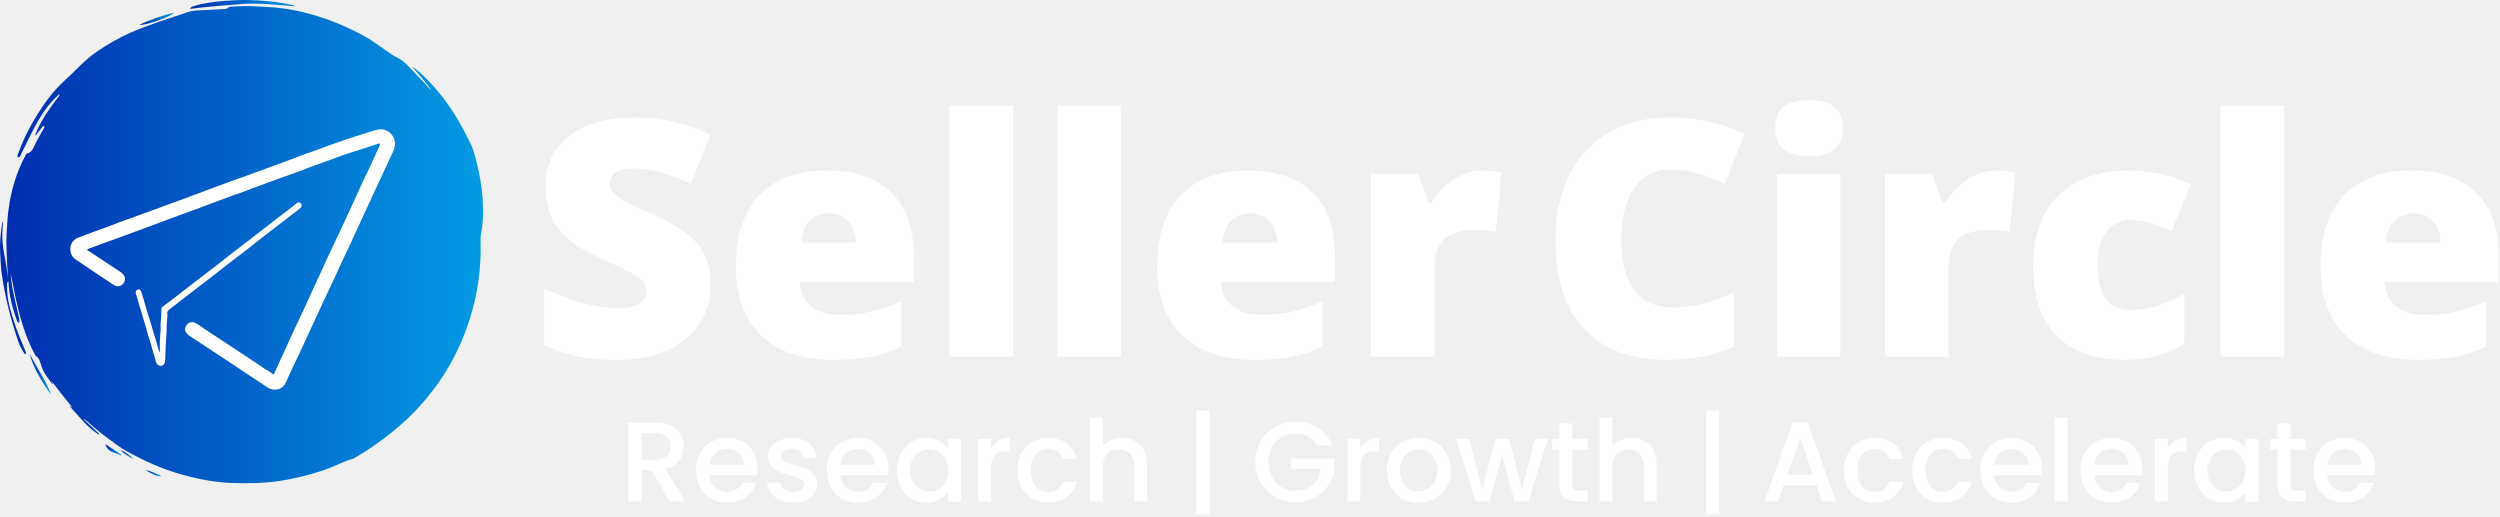
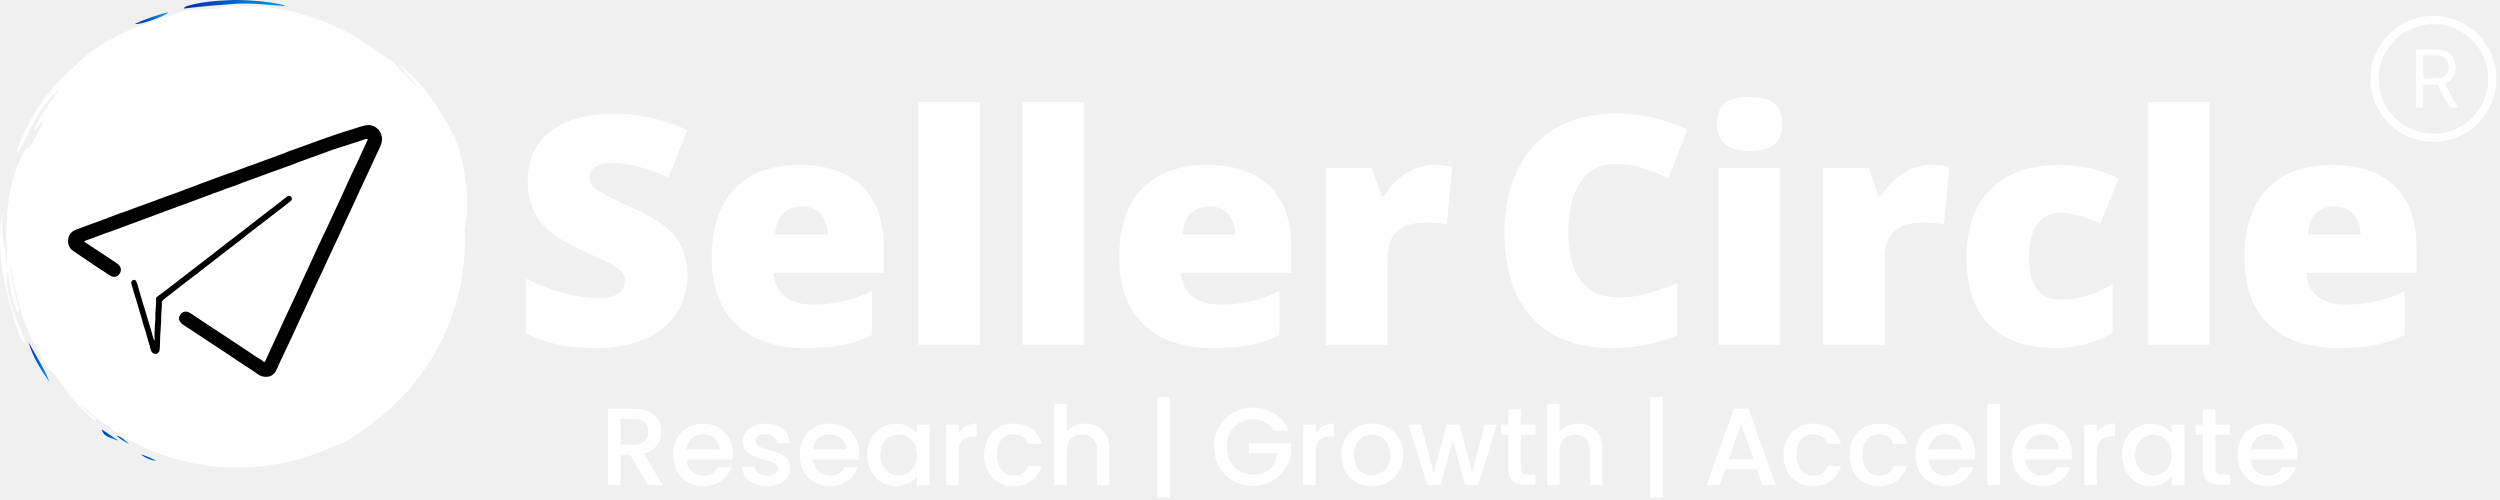
- <svg xmlns="http://www.w3.org/2000/svg" width="295" height="61" viewBox="0 0 295 61" fill="none">
-   <path d="M83.857 33.632C83.857 35.362 83.413 36.892 82.526 38.223C81.638 39.554 80.374 40.597 78.71 41.351C77.047 42.083 75.095 42.46 72.855 42.46C70.991 42.46 69.416 42.327 68.152 42.061C66.888 41.795 65.557 41.351 64.204 40.708V34.009C65.645 34.741 67.154 35.318 68.707 35.739C70.259 36.16 71.701 36.36 73.01 36.36C74.141 36.36 74.962 36.16 75.494 35.783C76.026 35.406 76.27 34.896 76.27 34.297C76.27 33.92 76.16 33.587 75.96 33.299C75.738 33.011 75.405 32.722 74.94 32.434C74.474 32.145 73.232 31.547 71.213 30.637C69.372 29.816 68.019 29.018 67.087 28.241C66.178 27.465 65.49 26.578 65.046 25.58C64.603 24.581 64.381 23.384 64.381 22.008C64.381 19.435 65.313 17.439 67.198 16.019C69.084 14.578 71.657 13.868 74.962 13.868C77.868 13.868 80.818 14.533 83.857 15.864L81.528 21.676C78.91 20.478 76.648 19.879 74.74 19.879C73.764 19.879 73.032 20.056 72.588 20.389C72.145 20.722 71.923 21.166 71.923 21.676C71.923 22.23 72.211 22.718 72.788 23.14C73.365 23.561 74.895 24.36 77.424 25.491C79.842 26.578 81.528 27.731 82.459 28.974C83.391 30.194 83.857 31.746 83.857 33.632Z" fill="white" />
+ <svg xmlns="http://www.w3.org/2000/svg" width="305" height="61" viewBox="0 0 305 61" fill="none">
+   <path d="M83.856 33.632C83.856 35.362 83.413 36.892 82.525 38.223C81.638 39.554 80.374 40.597 78.71 41.351C77.046 42.083 75.094 42.46 72.854 42.46C70.991 42.46 69.416 42.327 68.151 42.061C66.887 41.795 65.556 41.351 64.203 40.708V34.009C65.645 34.741 67.153 35.318 68.706 35.739C70.259 36.16 71.701 36.36 73.009 36.36C74.141 36.36 74.961 36.16 75.494 35.783C76.026 35.406 76.27 34.896 76.27 34.297C76.27 33.92 76.159 33.587 75.96 33.299C75.738 33.011 75.405 32.722 74.939 32.434C74.473 32.145 73.231 31.547 71.213 30.637C69.371 29.816 68.018 29.018 67.087 28.241C66.177 27.465 65.49 26.578 65.046 25.58C64.602 24.581 64.381 23.384 64.381 22.008C64.381 19.435 65.312 17.439 67.198 16.019C69.083 14.578 71.656 13.868 74.961 13.868C77.867 13.868 80.817 14.533 83.856 15.864L81.527 21.676C78.91 20.478 76.647 19.879 74.74 19.879C73.763 19.879 73.031 20.056 72.588 20.389C72.144 20.722 71.922 21.166 71.922 21.676C71.922 22.23 72.211 22.718 72.787 23.14C73.364 23.561 74.895 24.36 77.424 25.491C79.841 26.578 81.527 27.731 82.459 28.974C83.39 30.194 83.856 31.746 83.856 33.632Z" fill="white" />
  <path d="M98.253 42.46C94.637 42.46 91.82 41.506 89.824 39.599C87.827 37.691 86.829 34.963 86.829 31.436C86.829 27.798 87.761 25.003 89.602 23.051C91.465 21.099 94.105 20.123 97.543 20.123C100.826 20.123 103.355 20.966 105.129 22.674C106.904 24.36 107.813 26.8 107.813 29.994V33.299H94.393C94.438 34.497 94.881 35.451 95.724 36.138C96.567 36.826 97.698 37.159 99.14 37.159C100.449 37.159 101.669 37.026 102.778 36.782C103.887 36.538 105.085 36.116 106.371 35.517V40.863C105.196 41.462 103.976 41.883 102.733 42.105C101.491 42.349 99.983 42.46 98.253 42.46ZM97.809 25.18C96.922 25.18 96.19 25.447 95.591 26.001C94.992 26.556 94.637 27.421 94.548 28.596H101.003C100.981 27.554 100.671 26.733 100.116 26.112C99.539 25.491 98.763 25.18 97.809 25.18Z" fill="white" />
-   <path d="M119.547 42.083H112.05V12.448H119.547V42.083Z" fill="white" />
-   <path d="M132.258 42.083H124.76V12.448H132.258V42.083Z" fill="white" />
-   <path d="M147.962 42.46C144.347 42.46 141.529 41.506 139.533 39.599C137.537 37.691 136.539 34.963 136.539 31.436C136.539 27.798 137.47 25.003 139.311 23.051C141.175 21.099 143.814 20.123 147.252 20.123C150.535 20.123 153.064 20.966 154.839 22.674C156.613 24.36 157.523 26.8 157.523 29.994V33.299H144.103C144.147 34.497 144.591 35.451 145.433 36.138C146.276 36.826 147.408 37.159 148.849 37.159C150.158 37.159 151.378 37.026 152.487 36.782C153.596 36.538 154.794 36.116 156.081 35.517V40.863C154.905 41.462 153.685 41.883 152.443 42.105C151.201 42.349 149.692 42.46 147.962 42.46ZM147.519 25.18C146.631 25.18 145.899 25.447 145.3 26.001C144.701 26.556 144.347 27.421 144.258 28.596H150.713C150.691 27.554 150.38 26.733 149.825 26.112C149.249 25.491 148.472 25.18 147.519 25.18Z" fill="white" />
+   <path d="M119.546 42.083H112.049V12.448H119.546V42.083Z" fill="white" />
+   <path d="M132.257 42.083H124.76V12.448H132.257V42.083Z" fill="white" />
+   <path d="M147.962 42.46C144.346 42.46 141.529 41.506 139.533 39.599C137.536 37.691 136.538 34.963 136.538 31.436C136.538 27.798 137.47 25.003 139.311 23.051C141.174 21.099 143.814 20.123 147.252 20.123C150.535 20.123 153.064 20.966 154.838 22.674C156.613 24.36 157.522 26.8 157.522 29.994V33.299H144.102C144.146 34.497 144.59 35.451 145.433 36.138C146.276 36.826 147.407 37.159 148.849 37.159C150.158 37.159 151.378 37.026 152.487 36.782C153.596 36.538 154.794 36.116 156.08 35.517V40.863C154.905 41.462 153.685 41.883 152.442 42.105C151.2 42.349 149.692 42.46 147.962 42.46ZM147.518 25.18C146.631 25.18 145.899 25.447 145.3 26.001C144.701 26.556 144.346 27.421 144.257 28.596H150.712C150.69 27.554 150.38 26.733 149.825 26.112C149.248 25.491 148.472 25.18 147.518 25.18Z" fill="white" />
  <path d="M174.891 20.123C175.534 20.123 176.155 20.167 176.754 20.278L177.175 20.345L176.51 27.377C175.889 27.221 175.046 27.155 173.959 27.155C172.318 27.155 171.142 27.532 170.388 28.264C169.656 28.996 169.279 30.083 169.279 31.48V42.083H161.781V20.5H167.371L168.547 23.938H168.902C169.523 22.785 170.41 21.875 171.519 21.166C172.628 20.478 173.759 20.123 174.891 20.123Z" fill="white" />
-   <path d="M197.05 20.012C195.254 20.012 193.834 20.744 192.836 22.208C191.816 23.672 191.328 25.691 191.328 28.264C191.328 33.632 193.39 36.294 197.494 36.294C198.736 36.294 199.934 36.116 201.11 35.783C202.263 35.451 203.439 35.029 204.614 34.541V40.907C202.263 41.928 199.624 42.46 196.673 42.46C192.437 42.46 189.198 41.24 186.936 38.8C184.673 36.36 183.542 32.833 183.542 28.242C183.542 25.358 184.096 22.829 185.183 20.633C186.27 18.459 187.845 16.774 189.908 15.598C191.971 14.422 194.366 13.846 197.161 13.846C200.2 13.846 203.084 14.489 205.857 15.798L203.528 21.72C202.485 21.232 201.465 20.833 200.422 20.5C199.357 20.168 198.248 20.012 197.05 20.012Z" fill="white" />
-   <path d="M209.472 15.132C209.472 14.023 209.783 13.18 210.404 12.648C211.025 12.093 212.045 11.827 213.443 11.827C214.84 11.827 215.861 12.116 216.504 12.67C217.147 13.225 217.458 14.045 217.458 15.154C217.458 17.328 216.127 18.437 213.443 18.437C210.781 18.415 209.472 17.306 209.472 15.132ZM217.17 42.083H209.672V20.5H217.17V42.083Z" fill="white" />
-   <path d="M235.535 20.123C236.179 20.123 236.8 20.167 237.399 20.278L237.82 20.345L237.155 27.377C236.534 27.221 235.691 27.155 234.604 27.155C232.962 27.155 231.787 27.532 231.033 28.264C230.301 28.996 229.923 30.083 229.923 31.48V42.083H222.426V20.5H228.016L229.191 23.938H229.546C230.167 22.785 231.055 21.875 232.164 21.166C233.273 20.478 234.382 20.123 235.535 20.123Z" fill="white" />
-   <path d="M250.753 42.46C247.204 42.46 244.497 41.506 242.656 39.599C240.815 37.691 239.906 34.963 239.906 31.391C239.906 27.82 240.904 25.047 242.878 23.073C244.852 21.099 247.692 20.123 251.352 20.123C253.88 20.123 256.254 20.678 258.472 21.765L256.254 27.266C255.344 26.866 254.501 26.556 253.747 26.334C252.971 26.09 252.172 25.979 251.352 25.979C250.132 25.979 249.2 26.445 248.534 27.399C247.869 28.33 247.536 29.661 247.536 31.369C247.536 34.83 248.823 36.56 251.396 36.56C253.592 36.56 255.699 35.916 257.74 34.652V40.575C255.788 41.817 253.459 42.46 250.753 42.46Z" fill="white" />
-   <path d="M269.541 42.083H262.043V12.448H269.541V42.083Z" fill="white" />
-   <path d="M285.245 42.46C281.63 42.46 278.813 41.506 276.816 39.599C274.82 37.691 273.822 34.963 273.822 31.436C273.822 27.798 274.753 25.003 276.595 23.051C278.458 21.099 281.097 20.123 284.536 20.123C287.818 20.123 290.347 20.966 292.122 22.674C293.896 24.36 294.806 26.8 294.806 29.994V33.299H281.386C281.43 34.497 281.874 35.451 282.717 36.138C283.56 36.826 284.691 37.159 286.133 37.159C287.441 37.159 288.661 37.026 289.771 36.782C290.88 36.538 292.077 36.116 293.364 35.517V40.863C292.188 41.462 290.968 41.883 289.726 42.105C288.484 42.349 286.998 42.46 285.245 42.46ZM284.802 25.18C283.914 25.18 283.182 25.447 282.584 26.001C281.985 26.556 281.63 27.421 281.541 28.596H287.996C287.974 27.554 287.663 26.733 287.109 26.112C286.532 25.491 285.756 25.18 284.802 25.18Z" fill="white" />
-   <path d="M6.065 44.945C6.131 45.056 6.176 45.166 6.242 45.277C6.153 45.322 6.109 45.255 6.087 45.211C5.688 44.656 5.244 44.124 5 43.481C4.867 43.126 4.756 42.749 4.601 42.394C4.49 42.15 4.246 42.083 4.135 41.861C2.848 39.488 2.205 36.937 1.673 34.319C1.54 33.654 1.429 32.989 1.273 32.345C1.273 32.9 1.384 33.432 1.473 33.987C1.673 35.14 1.983 36.272 2.227 37.425C2.272 37.58 2.272 37.758 2.294 37.935C2.294 37.98 2.294 38.046 2.249 38.068C2.205 38.09 2.161 38.046 2.116 38.024C2.028 37.935 1.983 37.846 1.961 37.736C1.451 36.316 1.074 34.852 1.007 33.321C1.007 33.299 1.007 33.255 0.985 33.233C0.808 33.299 0.83 33.454 0.83 33.565C0.808 34.43 0.918 35.295 1.118 36.138C1.562 37.846 2.161 39.488 2.87 41.107C2.937 41.24 2.981 41.373 3.026 41.529C3.048 41.617 3.115 41.706 3.026 41.773C2.915 41.817 2.87 41.706 2.826 41.639C2.582 41.24 2.338 40.819 2.183 40.375C1.273 37.691 0.564 34.963 0.187 32.168C0.098 31.48 0.076 30.793 0.031 30.083C-0.057 28.863 0.053 27.665 0.231 26.467C0.253 26.356 0.275 26.245 0.342 26.112C0.342 26.223 0.342 26.334 0.342 26.445C0.187 27.798 0.297 29.107 0.586 30.438C0.741 31.192 0.808 31.99 0.941 32.767C0.918 32.301 0.874 31.835 0.852 31.369C0.808 30.083 0.697 28.796 0.785 27.51C0.852 26.645 0.874 25.757 0.985 24.892C1.273 22.563 1.917 20.367 3.026 18.304C3.07 18.238 3.092 18.127 3.203 18.105C3.58 18.016 3.824 17.727 3.957 17.417C4.312 16.663 4.734 15.909 5.155 15.177C5.177 15.154 5.177 15.132 5.2 15.11C5.266 15.021 5.266 14.955 5.177 14.888C5.066 14.8 5.044 14.91 5 14.977C4.778 15.243 4.579 15.531 4.357 15.798C4.312 15.864 4.29 15.953 4.135 15.953C4.822 14.156 5.954 12.67 7.085 11.162C6.908 11.117 6.885 11.228 6.819 11.273C5.71 12.293 4.867 13.535 4.157 14.866C3.58 15.931 3.092 17.018 2.538 18.082C2.449 18.26 2.36 18.615 2.161 18.548C1.939 18.459 2.139 18.149 2.205 17.971C2.782 16.374 3.558 14.866 4.445 13.446C5.377 11.96 6.442 10.563 7.75 9.387C8.97 8.3 10.035 7.036 11.411 6.104C12.675 5.239 13.984 4.485 15.381 3.864C17.599 2.888 19.906 2.2 22.191 1.424C22.768 1.224 23.366 1.224 23.965 1.202C24.786 1.158 25.629 1.113 26.45 1.069C26.627 1.069 26.782 1.047 26.916 0.914C27.026 0.825 27.16 0.781 27.293 0.781C28.313 0.714 29.311 0.692 30.332 0.758C31.064 0.803 31.796 0.825 32.528 0.892C33.925 1.025 35.3 1.291 36.653 1.668C38.716 2.245 40.691 3.043 42.576 4.041C43.286 4.418 43.973 4.84 44.617 5.306C45.393 5.838 46.147 6.437 46.968 6.858C47.811 7.28 48.321 7.99 48.942 8.611C49.563 9.232 50.14 9.875 50.739 10.518C50.761 10.563 50.805 10.585 50.872 10.585C50.184 9.653 49.408 8.766 48.654 7.901C49.031 8.101 49.341 8.389 49.652 8.655C51.227 10.097 52.536 11.738 53.667 13.535C54.377 14.666 54.998 15.842 55.575 17.04C55.907 17.75 56.085 18.548 56.284 19.325C56.595 20.589 56.817 21.853 56.928 23.14C57.038 24.604 57.061 26.046 56.772 27.51C56.706 27.82 56.684 28.131 56.706 28.463C56.772 30.593 56.595 32.7 56.173 34.807C55.73 36.915 55.064 38.956 54.177 40.907C53.245 42.926 52.114 44.789 50.717 46.52C49.386 48.205 47.877 49.691 46.192 51.045C44.839 52.132 43.419 53.13 41.91 53.995C41.844 54.039 41.777 54.084 41.711 54.106C40.513 54.438 39.426 55.059 38.251 55.459C36.498 56.058 34.701 56.501 32.883 56.767C31.041 57.034 29.178 57.056 27.337 56.989C25.319 56.923 23.322 56.523 21.37 55.969C19.13 55.348 17.045 54.394 15.026 53.285C14.072 52.775 13.229 52.065 12.364 51.444C11.61 50.911 10.945 50.268 10.235 49.669C10.124 49.581 10.013 49.492 9.858 49.447C10.479 50.024 11.1 50.623 11.721 51.2C11.699 51.222 11.677 51.244 11.655 51.289C10.279 50.423 9.348 49.137 8.239 47.961C8.349 47.917 8.372 47.983 8.394 48.006C8.438 48.028 8.46 48.072 8.527 48.072C7.662 47.008 6.863 45.987 6.065 44.945Z" fill="url(#paint0_linear_253_5632)" />
-   <path d="M34.702 0.736C32.661 0.603 30.62 0.315 28.579 0.47C26.539 0.625 24.498 0.781 22.413 1.047C22.524 0.825 22.679 0.781 22.812 0.736C23.966 0.381 25.163 0.226 26.361 0.115C27.315 0.049 28.291 -0.018 29.245 0.004C30.953 0.049 32.661 0.182 34.347 0.559C34.48 0.581 34.591 0.625 34.724 0.648C34.702 0.692 34.702 0.714 34.702 0.736Z" fill="url(#paint1_linear_253_5632)" />
-   <path d="M6.065 46.652C5 45.122 3.98 43.569 3.492 41.728C4.335 43.392 5.422 44.9 6.065 46.652Z" fill="url(#paint2_linear_253_5632)" />
-   <path d="M16.468 2.91C17.799 2.289 19.13 1.845 20.528 1.49C20.306 1.934 16.956 3.11 16.468 2.91Z" fill="url(#paint3_linear_253_5632)" />
-   <path d="M14.294 53.751C13.628 53.374 12.674 53.418 12.43 52.398C13.074 52.819 13.717 53.241 14.338 53.662C14.338 53.684 14.316 53.729 14.294 53.751Z" fill="url(#paint4_linear_253_5632)" />
-   <path d="M17.155 55.437C17.821 55.592 18.42 55.902 19.063 56.169C18.619 56.302 17.754 55.858 17.155 55.437Z" fill="url(#paint5_linear_253_5632)" />
-   <path d="M15.78 54.172C15.225 53.928 14.715 53.596 14.227 53.152C14.604 53.218 15.136 53.551 15.78 54.172Z" fill="url(#paint6_linear_253_5632)" />
-   <path d="M8.304 29.417C8.282 28.752 8.659 28.242 9.28 28.02C9.813 27.842 10.345 27.598 10.877 27.421C11.521 27.199 12.119 26.955 12.763 26.733C13.206 26.578 13.65 26.401 14.094 26.223C14.515 26.046 14.937 25.935 15.358 25.779C15.668 25.669 16.001 25.535 16.312 25.425C16.755 25.247 17.221 25.092 17.665 24.936C18.308 24.692 18.929 24.471 19.573 24.227C20.127 24.027 20.682 23.805 21.236 23.628C21.724 23.473 22.212 23.251 22.7 23.073C23.255 22.874 23.809 22.674 24.364 22.452C25.207 22.119 26.05 21.853 26.892 21.52C27.425 21.299 28.002 21.143 28.534 20.944C28.933 20.788 29.355 20.633 29.776 20.478C30.131 20.345 30.486 20.212 30.841 20.101C31.351 19.901 31.883 19.724 32.394 19.524C32.948 19.325 33.503 19.125 34.035 18.925C34.479 18.77 34.922 18.593 35.344 18.415C35.876 18.215 36.386 18.038 36.919 17.86C37.473 17.661 38.05 17.439 38.605 17.239C39.137 17.04 39.647 16.862 40.179 16.685C40.712 16.508 41.222 16.308 41.754 16.153C42.287 15.997 42.797 15.82 43.307 15.665C43.728 15.531 44.172 15.376 44.616 15.287C45.481 15.11 46.235 15.687 46.479 16.308C46.701 16.884 46.612 17.417 46.346 17.971C45.858 18.992 45.392 20.034 44.904 21.077C44.483 22.009 44.017 22.918 43.618 23.85C42.863 25.513 42.065 27.155 41.311 28.84C40.934 29.683 40.512 30.504 40.135 31.347C39.669 32.345 39.226 33.366 38.738 34.342C38.161 35.539 37.651 36.737 37.074 37.935C36.608 38.889 36.187 39.865 35.743 40.819C35.233 41.906 34.723 42.992 34.212 44.057C34.035 44.412 33.902 44.789 33.724 45.144C33.591 45.432 33.392 45.654 33.126 45.81C32.66 46.076 31.972 46.009 31.529 45.699C31.018 45.322 30.464 44.989 29.931 44.634C29.355 44.257 28.778 43.88 28.201 43.48C27.58 43.081 26.981 42.66 26.36 42.261C25.007 41.373 23.632 40.464 22.279 39.577C22.079 39.443 21.946 39.244 21.857 39.022C21.746 38.689 22.057 38.09 22.523 38.024C22.833 37.979 23.077 38.09 23.299 38.246C23.809 38.578 24.297 38.933 24.807 39.266C25.562 39.754 26.316 40.242 27.048 40.73C28.09 41.418 29.133 42.127 30.198 42.815C30.708 43.148 31.196 43.525 31.728 43.813C31.861 43.88 31.994 43.991 32.127 44.102C32.261 44.212 32.327 44.168 32.371 44.035C32.593 43.547 32.815 43.059 33.037 42.571C33.347 41.883 33.68 41.196 33.991 40.508C34.434 39.532 34.878 38.556 35.344 37.58C35.876 36.449 36.408 35.318 36.919 34.164C37.518 32.855 38.139 31.569 38.715 30.26C39.159 29.284 39.647 28.33 40.091 27.354C40.845 25.691 41.643 24.049 42.375 22.386C42.752 21.543 43.152 20.722 43.551 19.901C43.972 18.992 44.372 18.06 44.815 17.151C44.838 17.106 44.882 17.04 44.838 16.973C44.793 16.929 44.705 16.929 44.638 16.951C44.283 17.062 43.928 17.195 43.573 17.306C43.263 17.417 42.93 17.506 42.619 17.617C42.198 17.75 41.776 17.883 41.355 18.016C40.867 18.171 40.401 18.326 39.935 18.504C39.314 18.748 38.693 18.97 38.05 19.192C37.495 19.391 36.963 19.591 36.408 19.79C35.965 19.968 35.521 20.145 35.078 20.3C34.545 20.478 34.035 20.678 33.525 20.855C32.948 21.055 32.394 21.277 31.817 21.476C31.285 21.654 30.774 21.875 30.242 22.053C29.82 22.186 29.421 22.363 29.022 22.519C28.556 22.696 28.09 22.852 27.625 23.007C27.314 23.118 27.003 23.251 26.693 23.362C26.138 23.561 25.562 23.761 25.007 23.983C24.275 24.271 23.543 24.515 22.811 24.803C22.19 25.047 21.547 25.247 20.926 25.491C20.105 25.802 19.284 26.09 18.486 26.401C17.864 26.645 17.243 26.844 16.622 27.088C15.802 27.399 14.981 27.687 14.16 27.998C13.716 28.175 13.251 28.33 12.785 28.486C12.363 28.641 11.964 28.796 11.543 28.951C11.188 29.084 10.833 29.218 10.456 29.351C10.389 29.373 10.3 29.395 10.3 29.462C10.278 29.55 10.367 29.573 10.434 29.595C11.587 30.349 12.741 31.125 13.894 31.88C14.16 32.057 14.448 32.212 14.626 32.501C14.826 32.811 14.781 33.188 14.515 33.499C14.293 33.765 13.894 33.854 13.583 33.698C13.295 33.565 13.029 33.343 12.741 33.166C12.142 32.789 11.565 32.39 10.966 31.99C10.234 31.502 9.502 31.014 8.77 30.504C8.482 30.238 8.282 29.861 8.304 29.417Z" fill="white" />
-   <path d="M18.862 41.528C18.862 41.107 18.84 40.708 18.862 40.286C18.884 39.82 18.929 39.377 18.951 38.911C18.973 38.667 18.951 38.445 18.951 38.201C18.995 37.602 19.062 37.026 19.04 36.427C19.04 36.316 19.106 36.249 19.173 36.205C20.038 35.584 20.859 34.918 21.701 34.275C22.234 33.876 22.744 33.454 23.276 33.055C24.142 32.389 25.007 31.724 25.849 31.081C26.448 30.615 27.025 30.149 27.602 29.706C28.844 28.774 30.064 27.82 31.284 26.866C32.216 26.134 33.147 25.424 34.079 24.715C34.389 24.471 34.7 24.227 35.011 23.983C35.188 23.849 35.388 23.849 35.521 24.027C35.676 24.204 35.632 24.404 35.432 24.559C34.944 24.936 34.456 25.336 33.946 25.713C33.036 26.4 32.149 27.088 31.24 27.798C30.53 28.33 29.842 28.885 29.155 29.439C28.023 30.304 26.892 31.147 25.783 32.035C24.718 32.877 23.654 33.676 22.589 34.497C21.746 35.162 20.881 35.828 20.016 36.493C19.772 36.67 19.683 36.87 19.75 37.136C19.772 37.292 19.727 37.447 19.727 37.624C19.705 37.979 19.661 38.334 19.661 38.689C19.683 39.066 19.639 39.443 19.616 39.82C19.594 40.197 19.572 40.575 19.55 40.952C19.528 41.373 19.528 41.795 19.506 42.216C19.506 42.394 19.483 42.571 19.461 42.748C19.439 42.926 19.239 43.125 19.084 43.17C18.84 43.214 18.596 43.103 18.485 42.882C18.352 42.66 18.33 42.416 18.263 42.172C18.152 41.861 18.064 41.528 17.975 41.218C17.886 40.907 17.82 40.597 17.709 40.286C17.531 39.798 17.398 39.288 17.265 38.778C17.088 38.201 16.91 37.624 16.755 37.048C16.666 36.715 16.555 36.404 16.444 36.072C16.356 35.783 16.289 35.495 16.2 35.207C16.134 35.007 16.09 34.83 16.023 34.63C15.956 34.43 16.067 34.23 16.245 34.164C16.422 34.097 16.578 34.164 16.644 34.386C16.755 34.674 16.866 34.962 16.932 35.273C17.043 35.717 17.199 36.16 17.309 36.582C17.398 36.915 17.509 37.247 17.62 37.58C17.775 38.068 17.908 38.578 18.064 39.066C18.197 39.465 18.308 39.909 18.441 40.308C18.574 40.73 18.64 41.151 18.818 41.551C18.818 41.528 18.84 41.528 18.862 41.528Z" fill="white" />
+   <path d="M197.051 20.012C195.254 20.012 193.834 20.744 192.836 22.208C191.816 23.672 191.328 25.691 191.328 28.264C191.328 33.632 193.391 36.294 197.494 36.294C198.737 36.294 199.934 36.116 201.11 35.783C202.263 35.451 203.439 35.029 204.615 34.541V40.907C202.263 41.928 199.624 42.46 196.674 42.46C192.437 42.46 189.198 41.24 186.936 38.8C184.673 36.36 183.542 32.833 183.542 28.242C183.542 25.358 184.097 22.829 185.183 20.633C186.27 18.459 187.845 16.774 189.908 15.598C191.971 14.422 194.367 13.846 197.162 13.846C200.201 13.846 203.084 14.489 205.857 15.798L203.528 21.72C202.485 21.232 201.465 20.833 200.422 20.5C199.358 20.168 198.249 20.012 197.051 20.012Z" fill="white" />
+   <path d="M209.472 15.132C209.472 14.023 209.782 13.18 210.403 12.648C211.024 12.093 212.045 11.827 213.442 11.827C214.84 11.827 215.86 12.116 216.503 12.67C217.147 13.225 217.457 14.045 217.457 15.154C217.457 17.328 216.126 18.437 213.442 18.437C210.78 18.415 209.472 17.306 209.472 15.132ZM217.169 42.083H209.671V20.5H217.169V42.083Z" fill="white" />
+   <path d="M235.535 20.123C236.179 20.123 236.8 20.167 237.398 20.278L237.82 20.345L237.155 27.377C236.533 27.221 235.691 27.155 234.604 27.155C232.962 27.155 231.787 27.532 231.032 28.264C230.3 28.996 229.923 30.083 229.923 31.48V42.083H222.426V20.5H228.016L229.191 23.938H229.546C230.167 22.785 231.055 21.875 232.164 21.166C233.273 20.478 234.382 20.123 235.535 20.123Z" fill="white" />
+   <path d="M250.752 42.46C247.203 42.46 244.497 41.506 242.656 39.599C240.815 37.691 239.905 34.963 239.905 31.391C239.905 27.82 240.903 25.047 242.878 23.073C244.852 21.099 247.691 20.123 251.351 20.123C253.88 20.123 256.253 20.678 258.471 21.765L256.253 27.266C255.344 26.866 254.501 26.556 253.747 26.334C252.97 26.09 252.172 25.979 251.351 25.979C250.131 25.979 249.199 26.445 248.534 27.399C247.869 28.33 247.536 29.661 247.536 31.369C247.536 34.83 248.822 36.56 251.395 36.56C253.591 36.56 255.699 35.916 257.739 34.652V40.575C255.787 41.817 253.458 42.46 250.752 42.46Z" fill="white" />
+   <path d="M269.54 42.083H262.043V12.448H269.54V42.083Z" fill="white" />
+   <path d="M285.245 42.46C281.629 42.46 278.812 41.506 276.816 39.599C274.819 37.691 273.821 34.963 273.821 31.436C273.821 27.798 274.753 25.003 276.594 23.051C278.457 21.099 281.097 20.123 284.535 20.123C287.818 20.123 290.347 20.966 292.121 22.674C293.896 24.36 294.805 26.8 294.805 29.994V33.299H281.385C281.43 34.497 281.873 35.451 282.716 36.138C283.559 36.826 284.69 37.159 286.132 37.159C287.441 37.159 288.661 37.026 289.77 36.782C290.879 36.538 292.077 36.116 293.363 35.517V40.863C292.188 41.462 290.968 41.883 289.726 42.105C288.483 42.349 286.997 42.46 285.245 42.46ZM284.801 25.18C283.914 25.18 283.182 25.447 282.583 26.001C281.984 26.556 281.629 27.421 281.541 28.596H287.995C287.973 27.554 287.663 26.733 287.108 26.112C286.531 25.491 285.755 25.18 284.801 25.18Z" fill="white" />
+   <path d="M6.065 44.945C6.131 45.056 6.176 45.166 6.242 45.277C6.153 45.322 6.109 45.255 6.087 45.211C5.688 44.656 5.244 44.124 5 43.481C4.867 43.126 4.756 42.749 4.601 42.394C4.49 42.15 4.246 42.083 4.135 41.861C2.848 39.488 2.205 36.937 1.673 34.319C1.54 33.654 1.429 32.989 1.273 32.345C1.273 32.9 1.384 33.432 1.473 33.987C1.673 35.14 1.983 36.272 2.227 37.425C2.272 37.58 2.272 37.758 2.294 37.935C2.294 37.98 2.294 38.046 2.249 38.068C2.205 38.09 2.161 38.046 2.116 38.024C2.028 37.935 1.983 37.846 1.961 37.736C1.451 36.316 1.074 34.852 1.007 33.321C1.007 33.299 1.007 33.255 0.985 33.233C0.808 33.299 0.83 33.454 0.83 33.565C0.808 34.43 0.918 35.295 1.118 36.138C1.562 37.846 2.161 39.488 2.87 41.107C2.937 41.24 2.981 41.373 3.026 41.529C3.048 41.617 3.115 41.706 3.026 41.773C2.915 41.817 2.87 41.706 2.826 41.639C2.582 41.24 2.338 40.819 2.183 40.375C1.273 37.691 0.564 34.963 0.187 32.168C0.098 31.48 0.076 30.793 0.031 30.083C-0.057 28.863 0.053 27.665 0.231 26.467C0.253 26.356 0.275 26.245 0.342 26.112C0.342 26.223 0.342 26.334 0.342 26.445C0.187 27.798 0.297 29.107 0.586 30.438C0.741 31.192 0.808 31.99 0.941 32.767C0.918 32.301 0.874 31.835 0.852 31.369C0.808 30.083 0.697 28.796 0.785 27.51C0.852 26.645 0.874 25.757 0.985 24.892C1.273 22.563 1.917 20.367 3.026 18.304C3.07 18.238 3.092 18.127 3.203 18.105C3.58 18.016 3.824 17.727 3.957 17.417C4.312 16.663 4.734 15.909 5.155 15.177C5.177 15.154 5.177 15.132 5.2 15.11C5.266 15.021 5.266 14.955 5.177 14.888C5.066 14.8 5.044 14.91 5 14.977C4.778 15.243 4.579 15.531 4.357 15.798C4.312 15.864 4.29 15.953 4.135 15.953C4.822 14.156 5.954 12.67 7.085 11.162C6.908 11.117 6.885 11.228 6.819 11.273C5.71 12.293 4.867 13.535 4.157 14.866C3.58 15.931 3.092 17.018 2.538 18.082C2.449 18.26 2.36 18.615 2.161 18.548C1.939 18.459 2.139 18.149 2.205 17.971C2.782 16.374 3.558 14.866 4.445 13.446C5.377 11.96 6.442 10.563 7.75 9.387C8.97 8.3 10.035 7.036 11.411 6.104C12.675 5.239 13.984 4.485 15.381 3.864C17.599 2.888 19.906 2.2 22.191 1.424C22.768 1.224 23.366 1.224 23.965 1.202C24.786 1.158 25.629 1.113 26.45 1.069C26.627 1.069 26.782 1.047 26.916 0.914C27.026 0.825 27.16 0.781 27.293 0.781C28.313 0.714 29.311 0.692 30.332 0.758C31.064 0.803 31.796 0.825 32.528 0.892C33.925 1.025 35.3 1.291 36.653 1.668C38.716 2.245 40.691 3.043 42.576 4.041C43.286 4.418 43.973 4.84 44.617 5.306C45.393 5.838 46.147 6.437 46.968 6.858C47.811 7.28 48.321 7.99 48.942 8.611C49.563 9.232 50.14 9.875 50.739 10.518C50.761 10.563 50.805 10.585 50.872 10.585C50.184 9.653 49.408 8.766 48.654 7.901C49.031 8.101 49.341 8.389 49.652 8.655C51.227 10.097 52.536 11.738 53.667 13.535C54.377 14.666 54.998 15.842 55.575 17.04C55.907 17.75 56.085 18.548 56.284 19.325C56.595 20.589 56.817 21.853 56.928 23.14C57.038 24.604 57.061 26.046 56.772 27.51C56.706 27.82 56.684 28.131 56.706 28.463C56.772 30.593 56.595 32.7 56.173 34.807C55.73 36.915 55.064 38.956 54.177 40.907C53.245 42.926 52.114 44.789 50.717 46.52C49.386 48.205 47.877 49.691 46.192 51.045C44.839 52.132 43.419 53.13 41.91 53.995C41.844 54.039 41.777 54.084 41.711 54.106C40.513 54.438 39.426 55.059 38.251 55.459C36.498 56.058 34.701 56.501 32.883 56.767C31.041 57.034 29.178 57.056 27.337 56.989C25.319 56.923 23.322 56.523 21.37 55.969C19.13 55.348 17.045 54.394 15.026 53.285C14.072 52.775 13.229 52.065 12.364 51.444C11.61 50.911 10.945 50.268 10.235 49.669C10.124 49.581 10.013 49.492 9.858 49.447C10.479 50.024 11.1 50.623 11.721 51.2C11.699 51.222 11.677 51.244 11.655 51.289C10.279 50.423 9.348 49.137 8.239 47.961C8.349 47.917 8.372 47.983 8.394 48.006C8.438 48.028 8.46 48.072 8.527 48.072C7.662 47.008 6.863 45.987 6.065 44.945Z" fill="white" />
+   <path d="M34.702 0.736C32.661 0.603 30.62 0.315 28.58 0.47C26.539 0.625 24.498 0.781 22.413 1.047C22.524 0.825 22.679 0.781 22.812 0.736C23.966 0.381 25.164 0.226 26.361 0.115C27.315 0.049 28.291 -0.018 29.245 0.004C30.953 0.049 32.661 0.182 34.347 0.559C34.48 0.581 34.591 0.625 34.724 0.648C34.702 0.692 34.702 0.714 34.702 0.736Z" fill="url(#paint0_linear_434_2532)" />
+   <path d="M6.064 46.652C5 45.122 3.979 43.569 3.491 41.728C4.334 43.392 5.421 44.9 6.064 46.652Z" fill="url(#paint1_linear_434_2532)" />
+   <path d="M16.469 2.91C17.8 2.289 19.131 1.845 20.528 1.49C20.306 1.934 16.957 3.11 16.469 2.91Z" fill="url(#paint2_linear_434_2532)" />
+   <path d="M14.294 53.751C13.629 53.374 12.675 53.418 12.431 52.398C13.074 52.819 13.717 53.241 14.338 53.662C14.338 53.684 14.316 53.729 14.294 53.751Z" fill="url(#paint3_linear_434_2532)" />
+   <path d="M17.155 55.437C17.821 55.592 18.42 55.902 19.063 56.169C18.619 56.302 17.754 55.858 17.155 55.437Z" fill="url(#paint4_linear_434_2532)" />
+   <path d="M15.779 54.172C15.225 53.928 14.715 53.596 14.227 53.152C14.604 53.218 15.136 53.551 15.779 54.172Z" fill="url(#paint5_linear_434_2532)" />
+   <path d="M8.304 29.417C8.282 28.752 8.659 28.242 9.28 28.02C9.813 27.842 10.345 27.598 10.877 27.421C11.521 27.199 12.12 26.955 12.763 26.733C13.207 26.578 13.65 26.401 14.094 26.223C14.515 26.046 14.937 25.935 15.358 25.779C15.669 25.669 16.002 25.535 16.312 25.425C16.756 25.247 17.221 25.092 17.665 24.936C18.308 24.692 18.93 24.471 19.573 24.227C20.127 24.027 20.682 23.805 21.236 23.628C21.724 23.473 22.212 23.251 22.7 23.073C23.255 22.874 23.809 22.674 24.364 22.452C25.207 22.119 26.05 21.853 26.893 21.52C27.425 21.299 28.002 21.143 28.534 20.944C28.933 20.788 29.355 20.633 29.776 20.478C30.131 20.345 30.486 20.212 30.841 20.101C31.351 19.901 31.884 19.724 32.394 19.524C32.948 19.325 33.503 19.125 34.035 18.925C34.479 18.77 34.923 18.593 35.344 18.415C35.876 18.215 36.387 18.038 36.919 17.86C37.474 17.661 38.05 17.439 38.605 17.239C39.137 17.04 39.647 16.862 40.18 16.685C40.712 16.508 41.222 16.308 41.755 16.153C42.287 15.997 42.797 15.82 43.307 15.665C43.729 15.531 44.172 15.376 44.616 15.287C45.481 15.11 46.235 15.687 46.479 16.308C46.701 16.884 46.612 17.417 46.346 17.971C45.858 18.992 45.392 20.034 44.904 21.077C44.483 22.009 44.017 22.918 43.618 23.85C42.864 25.513 42.065 27.155 41.311 28.84C40.934 29.683 40.512 30.504 40.135 31.347C39.669 32.345 39.226 33.366 38.738 34.342C38.161 35.539 37.651 36.737 37.074 37.935C36.608 38.889 36.187 39.865 35.743 40.819C35.233 41.906 34.723 42.992 34.213 44.057C34.035 44.412 33.902 44.789 33.725 45.144C33.592 45.432 33.392 45.654 33.126 45.81C32.66 46.076 31.972 46.009 31.529 45.699C31.019 45.322 30.464 44.989 29.932 44.634C29.355 44.257 28.778 43.88 28.201 43.48C27.58 43.081 26.982 42.66 26.36 42.261C25.007 41.373 23.632 40.464 22.279 39.577C22.079 39.443 21.946 39.244 21.858 39.022C21.747 38.689 22.057 38.09 22.523 38.024C22.834 37.979 23.078 38.09 23.299 38.246C23.809 38.578 24.297 38.933 24.808 39.266C25.562 39.754 26.316 40.242 27.048 40.73C28.091 41.418 29.133 42.127 30.198 42.815C30.708 43.148 31.196 43.525 31.728 43.813C31.861 43.88 31.995 43.991 32.128 44.102C32.261 44.212 32.327 44.168 32.372 44.035C32.593 43.547 32.815 43.059 33.037 42.571C33.348 41.883 33.68 41.196 33.991 40.508C34.435 39.532 34.878 38.556 35.344 37.58C35.876 36.449 36.409 35.318 36.919 34.164C37.518 32.855 38.139 31.569 38.716 30.26C39.159 29.284 39.647 28.33 40.091 27.354C40.845 25.691 41.644 24.049 42.376 22.386C42.753 21.543 43.152 20.722 43.551 19.901C43.973 18.992 44.372 18.06 44.816 17.151C44.838 17.106 44.882 17.04 44.838 16.973C44.794 16.929 44.705 16.929 44.638 16.951C44.283 17.062 43.928 17.195 43.574 17.306C43.263 17.417 42.93 17.506 42.62 17.617C42.198 17.75 41.777 17.883 41.355 18.016C40.867 18.171 40.401 18.326 39.936 18.504C39.315 18.748 38.694 18.97 38.05 19.192C37.496 19.391 36.963 19.591 36.409 19.79C35.965 19.968 35.522 20.145 35.078 20.3C34.545 20.478 34.035 20.678 33.525 20.855C32.948 21.055 32.394 21.277 31.817 21.476C31.285 21.654 30.775 21.875 30.242 22.053C29.821 22.186 29.422 22.363 29.022 22.519C28.556 22.696 28.091 22.852 27.625 23.007C27.314 23.118 27.004 23.251 26.693 23.362C26.139 23.561 25.562 23.761 25.007 23.983C24.275 24.271 23.543 24.515 22.811 24.803C22.19 25.047 21.547 25.247 20.926 25.491C20.105 25.802 19.284 26.09 18.486 26.401C17.865 26.645 17.244 26.844 16.623 27.088C15.802 27.399 14.981 27.687 14.16 27.998C13.717 28.175 13.251 28.33 12.785 28.486C12.364 28.641 11.964 28.796 11.543 28.951C11.188 29.084 10.833 29.218 10.456 29.351C10.389 29.373 10.301 29.395 10.301 29.462C10.279 29.55 10.367 29.573 10.434 29.595C11.587 30.349 12.741 31.125 13.894 31.88C14.16 32.057 14.449 32.212 14.626 32.501C14.826 32.811 14.781 33.188 14.515 33.499C14.293 33.765 13.894 33.854 13.584 33.698C13.295 33.565 13.029 33.343 12.741 33.166C12.142 32.789 11.565 32.39 10.966 31.99C10.234 31.502 9.502 31.014 8.77 30.504C8.482 30.238 8.282 29.861 8.304 29.417Z" fill="black" />
+   <path d="M18.863 41.528C18.863 41.107 18.84 40.708 18.863 40.286C18.885 39.82 18.929 39.377 18.951 38.911C18.974 38.667 18.951 38.445 18.951 38.201C18.996 37.602 19.062 37.026 19.04 36.427C19.04 36.316 19.107 36.249 19.173 36.205C20.038 35.584 20.859 34.918 21.702 34.275C22.234 33.876 22.744 33.454 23.277 33.055C24.142 32.389 25.007 31.724 25.85 31.081C26.449 30.615 27.026 30.149 27.602 29.706C28.845 28.774 30.064 27.82 31.285 26.866C32.216 26.134 33.148 25.424 34.079 24.715C34.39 24.471 34.7 24.227 35.011 23.983C35.188 23.849 35.388 23.849 35.521 24.027C35.676 24.204 35.632 24.404 35.432 24.559C34.944 24.936 34.456 25.336 33.946 25.713C33.037 26.4 32.15 27.088 31.24 27.798C30.53 28.33 29.843 28.885 29.155 29.439C28.024 30.304 26.892 31.147 25.783 32.035C24.719 32.877 23.654 33.676 22.589 34.497C21.746 35.162 20.881 35.828 20.016 36.493C19.772 36.67 19.683 36.87 19.75 37.136C19.772 37.292 19.728 37.447 19.728 37.624C19.706 37.979 19.661 38.334 19.661 38.689C19.683 39.066 19.639 39.443 19.617 39.82C19.595 40.197 19.573 40.575 19.55 40.952C19.528 41.373 19.528 41.795 19.506 42.216C19.506 42.394 19.484 42.571 19.462 42.748C19.439 42.926 19.24 43.125 19.084 43.17C18.84 43.214 18.596 43.103 18.486 42.882C18.352 42.66 18.33 42.416 18.264 42.172C18.153 41.861 18.064 41.528 17.975 41.218C17.887 40.907 17.82 40.597 17.709 40.286C17.532 39.798 17.399 39.288 17.266 38.778C17.088 38.201 16.911 37.624 16.755 37.048C16.667 36.715 16.556 36.404 16.445 36.072C16.356 35.783 16.29 35.495 16.201 35.207C16.134 35.007 16.09 34.83 16.023 34.63C15.957 34.43 16.068 34.23 16.245 34.164C16.423 34.097 16.578 34.164 16.645 34.386C16.755 34.674 16.866 34.962 16.933 35.273C17.044 35.717 17.199 36.16 17.31 36.582C17.399 36.915 17.51 37.247 17.62 37.58C17.776 38.068 17.909 38.578 18.064 39.066C18.197 39.465 18.308 39.909 18.441 40.308C18.574 40.73 18.641 41.151 18.818 41.551C18.818 41.528 18.84 41.528 18.863 41.528Z" fill="black" />
  <path d="M77.379 49.869C79.597 49.869 80.684 51.133 80.684 52.664C80.684 53.773 80.085 54.948 78.532 55.325L80.839 59.185H79.02L76.868 55.459H75.693V59.185H74.162V49.869H77.379ZM77.379 51.111H75.693V54.239H77.379C78.576 54.239 79.109 53.573 79.109 52.664C79.109 51.732 78.576 51.111 77.379 51.111Z" fill="white" />
-   <path d="M85.808 59.318C83.7 59.318 82.126 57.81 82.126 55.503C82.126 53.174 83.634 51.688 85.808 51.688C87.915 51.688 89.401 53.151 89.401 55.325C89.401 55.569 89.379 55.813 89.357 56.08H83.723C83.834 57.3 84.699 58.032 85.83 58.032C86.761 58.032 87.294 57.566 87.582 56.989H89.224C88.78 58.276 87.627 59.318 85.808 59.318ZM83.723 54.837H87.804C87.782 53.706 86.872 52.974 85.741 52.974C84.721 52.974 83.878 53.662 83.723 54.837Z" fill="white" />
+   <path d="M85.807 59.318C83.7 59.318 82.125 57.81 82.125 55.503C82.125 53.174 83.633 51.688 85.807 51.688C87.914 51.688 89.401 53.151 89.401 55.325C89.401 55.569 89.378 55.813 89.356 56.08H83.722C83.833 57.3 84.698 58.032 85.829 58.032C86.761 58.032 87.293 57.566 87.582 56.989H89.223C88.779 58.276 87.626 59.318 85.807 59.318ZM83.722 54.837H87.803C87.781 53.706 86.872 52.974 85.741 52.974C84.72 52.974 83.877 53.662 83.722 54.837Z" fill="white" />
  <path d="M93.593 59.318C91.819 59.318 90.576 58.276 90.51 56.922H92.085C92.129 57.521 92.706 58.032 93.549 58.032C94.436 58.032 94.902 57.654 94.902 57.144C94.902 55.702 90.621 56.523 90.621 53.817C90.621 52.641 91.73 51.688 93.46 51.688C95.146 51.688 96.233 52.575 96.321 54.061H94.791C94.746 53.418 94.236 52.974 93.416 52.974C92.595 52.974 92.173 53.307 92.173 53.795C92.173 55.281 96.344 54.46 96.432 57.122C96.41 58.364 95.323 59.318 93.593 59.318Z" fill="white" />
-   <path d="M101.246 59.318C99.139 59.318 97.564 57.81 97.564 55.503C97.564 53.174 99.072 51.688 101.246 51.688C103.353 51.688 104.839 53.151 104.839 55.325C104.839 55.569 104.817 55.813 104.795 56.08H99.161C99.272 57.3 100.137 58.032 101.268 58.032C102.2 58.032 102.732 57.566 103.02 56.989H104.662C104.218 58.276 103.043 59.318 101.246 59.318ZM99.161 54.837H103.242C103.22 53.706 102.311 52.974 101.179 52.974C100.137 52.974 99.316 53.662 99.161 54.837Z" fill="white" />
-   <path d="M109.321 51.688C110.563 51.688 111.428 52.286 111.872 52.885V51.821H113.402V59.207H111.872V58.098C111.406 58.719 110.519 59.318 109.277 59.318C107.369 59.318 105.816 57.743 105.816 55.481C105.816 53.196 107.369 51.688 109.321 51.688ZM109.631 53.018C108.5 53.018 107.391 53.883 107.391 55.481C107.391 57.078 108.5 58.009 109.631 58.009C110.785 58.009 111.872 57.122 111.872 55.525C111.872 53.906 110.785 53.018 109.631 53.018Z" fill="white" />
-   <path d="M116.951 59.185H115.42V51.799H116.951V52.863C117.372 52.131 118.127 51.666 119.169 51.666V53.24H118.77C117.639 53.24 116.951 53.706 116.951 55.281V59.185Z" fill="white" />
+   <path d="M101.246 59.318C99.138 59.318 97.564 57.81 97.564 55.503C97.564 53.174 99.072 51.688 101.246 51.688C103.353 51.688 104.839 53.151 104.839 55.325C104.839 55.569 104.817 55.813 104.795 56.08H99.161C99.272 57.3 100.137 58.032 101.268 58.032C102.199 58.032 102.732 57.566 103.02 56.989H104.662C104.218 58.276 103.042 59.318 101.246 59.318ZM99.161 54.837H103.242C103.22 53.706 102.31 52.974 101.179 52.974C100.137 52.974 99.316 53.662 99.161 54.837Z" fill="white" />
+   <path d="M109.321 51.688C110.563 51.688 111.428 52.286 111.872 52.885V51.821H113.403V59.207H111.872V58.098C111.406 58.719 110.519 59.318 109.277 59.318C107.369 59.318 105.816 57.743 105.816 55.481C105.816 53.196 107.369 51.688 109.321 51.688ZM109.632 53.018C108.5 53.018 107.391 53.883 107.391 55.481C107.391 57.078 108.5 58.009 109.632 58.009C110.785 58.009 111.872 57.122 111.872 55.525C111.872 53.906 110.785 53.018 109.632 53.018Z" fill="white" />
+   <path d="M116.951 59.185H115.421V51.799H116.951V52.863C117.373 52.131 118.127 51.666 119.17 51.666V53.24H118.77C117.639 53.24 116.951 53.706 116.951 55.281V59.185Z" fill="white" />
  <path d="M123.672 51.688C125.491 51.688 126.667 52.575 127.066 54.15H125.425C125.181 53.44 124.582 52.974 123.672 52.974C122.43 52.974 121.632 53.883 121.632 55.503C121.632 57.122 122.452 58.032 123.672 58.032C124.582 58.032 125.136 57.632 125.425 56.856H127.066C126.645 58.298 125.469 59.318 123.672 59.318C121.565 59.318 120.057 57.81 120.057 55.503C120.057 53.196 121.565 51.688 123.672 51.688Z" fill="white" />
  <path d="M128.618 49.27H130.149V52.664C130.659 52.043 131.48 51.688 132.433 51.688C134.075 51.688 135.361 52.775 135.361 54.838V59.185H133.853V55.059C133.853 53.706 133.121 53.019 132.012 53.019C130.881 53.019 130.149 53.706 130.149 55.059V59.185H128.618V49.27Z" fill="white" />
  <path d="M142.726 48.449V60.694H141.195V48.449H142.726Z" fill="white" />
-   <path d="M157.211 52.553H155.37C154.882 51.621 153.995 51.156 152.886 51.156C151.045 51.156 149.692 52.464 149.692 54.527C149.692 56.568 151.023 57.899 152.886 57.899C154.572 57.899 155.636 56.878 155.858 55.303H152.353V54.084H157.5V55.281C157.211 57.433 155.392 59.274 152.886 59.274C150.268 59.274 148.117 57.322 148.117 54.505C148.117 51.71 150.246 49.736 152.886 49.736C154.816 49.758 156.501 50.734 157.211 52.553Z" fill="white" />
+   <path d="M157.211 52.553H155.37C154.882 51.621 153.994 51.156 152.885 51.156C151.044 51.156 149.691 52.464 149.691 54.527C149.691 56.568 151.022 57.899 152.885 57.899C154.571 57.899 155.636 56.878 155.858 55.303H152.353V54.084H157.499V55.281C157.211 57.433 155.392 59.274 152.885 59.274C150.268 59.274 148.116 57.322 148.116 54.505C148.116 51.71 150.246 49.736 152.885 49.736C154.815 49.758 156.501 50.734 157.211 52.553Z" fill="white" />
  <path d="M160.516 59.185H158.985V51.799H160.516V52.863C160.937 52.131 161.692 51.666 162.734 51.666V53.24H162.335C161.204 53.24 160.516 53.706 160.516 55.281V59.185Z" fill="white" />
-   <path d="M167.348 59.318C165.241 59.318 163.644 57.81 163.644 55.503C163.644 53.174 165.307 51.688 167.415 51.688C169.522 51.688 171.186 53.174 171.186 55.503C171.186 57.81 169.455 59.318 167.348 59.318ZM167.348 57.987C168.479 57.987 169.611 57.166 169.611 55.503C169.611 53.817 168.524 53.018 167.393 53.018C166.239 53.018 165.197 53.817 165.197 55.503C165.197 57.166 166.195 57.987 167.348 57.987Z" fill="white" />
-   <path d="M171.829 51.799H173.382L174.912 57.744L176.487 51.799H178.084L179.592 57.699L181.123 51.799H182.631L180.347 59.185H178.727L177.241 53.729L175.755 59.185H174.136L171.829 51.799Z" fill="white" />
+   <path d="M167.348 59.318C165.241 59.318 163.644 57.81 163.644 55.503C163.644 53.174 165.307 51.688 167.414 51.688C169.522 51.688 171.185 53.174 171.185 55.503C171.185 57.81 169.455 59.318 167.348 59.318ZM167.348 57.987C168.479 57.987 169.61 57.166 169.61 55.503C169.61 53.817 168.524 53.018 167.392 53.018C166.239 53.018 165.196 53.817 165.196 55.503C165.196 57.166 166.194 57.987 167.348 57.987Z" fill="white" />
+   <path d="M171.829 51.799H173.382L174.912 57.744L176.487 51.799H178.084L179.593 57.699L181.123 51.799H182.632L180.347 59.185H178.728L177.241 53.729L175.755 59.185H174.136L171.829 51.799Z" fill="white" />
  <path d="M184.007 53.041H183.142V51.799H184.007V49.958H185.537V51.799H187.334V53.041H185.537V57.122C185.537 57.677 185.759 57.899 186.402 57.899H187.334V59.163H186.136C184.827 59.163 184.007 58.608 184.007 57.122V53.041Z" fill="white" />
-   <path d="M188.753 49.27H190.284V52.664C190.794 52.043 191.615 51.688 192.568 51.688C194.21 51.688 195.496 52.775 195.496 54.838V59.185H193.988V55.059C193.988 53.706 193.256 53.019 192.147 53.019C191.016 53.019 190.284 53.706 190.284 55.059V59.185H188.753V49.27Z" fill="white" />
+   <path d="M188.753 49.27H190.283V52.664C190.794 52.043 191.614 51.688 192.568 51.688C194.21 51.688 195.496 52.775 195.496 54.838V59.185H193.988V55.059C193.988 53.706 193.256 53.019 192.147 53.019C191.015 53.019 190.283 53.706 190.283 55.059V59.185H188.753V49.27Z" fill="white" />
  <path d="M202.861 48.449V60.694H201.33V48.449H202.861Z" fill="white" />
  <path d="M214.374 57.278H210.47L209.804 59.185H208.207L211.534 49.847H213.309L216.636 59.185H215.017L214.374 57.278ZM212.422 51.71L210.891 56.035H213.93L212.422 51.71Z" fill="white" />
  <path d="M221.205 51.688C223.024 51.688 224.2 52.575 224.599 54.15H222.958C222.714 53.44 222.115 52.974 221.205 52.974C219.963 52.974 219.165 53.883 219.165 55.503C219.165 57.122 219.985 58.032 221.205 58.032C222.115 58.032 222.669 57.632 222.958 56.856H224.599C224.178 58.298 223.002 59.318 221.205 59.318C219.098 59.318 217.59 57.81 217.59 55.503C217.59 53.196 219.098 51.688 221.205 51.688Z" fill="white" />
-   <path d="M229.257 51.688C231.076 51.688 232.252 52.575 232.651 54.15H231.009C230.765 53.44 230.166 52.974 229.257 52.974C228.015 52.974 227.216 53.883 227.216 55.503C227.216 57.122 228.037 58.032 229.257 58.032C230.166 58.032 230.721 57.632 231.009 56.856H232.651C232.229 58.298 231.054 59.318 229.257 59.318C227.15 59.318 225.641 57.81 225.641 55.503C225.641 53.196 227.128 51.688 229.257 51.688Z" fill="white" />
-   <path d="M237.376 59.318C235.269 59.318 233.694 57.81 233.694 55.503C233.694 53.174 235.202 51.688 237.376 51.688C239.483 51.688 240.969 53.151 240.969 55.325C240.969 55.569 240.947 55.813 240.925 56.08H235.291C235.402 57.3 236.267 58.032 237.398 58.032C238.33 58.032 238.862 57.566 239.15 56.989H240.792C240.348 58.276 239.173 59.318 237.376 59.318ZM235.269 54.837H239.35C239.328 53.706 238.418 52.974 237.287 52.974C236.267 52.974 235.446 53.662 235.269 54.837Z" fill="white" />
+   <path d="M229.257 51.688C231.076 51.688 232.252 52.575 232.651 54.15H231.01C230.766 53.44 230.167 52.974 229.257 52.974C228.015 52.974 227.217 53.883 227.217 55.503C227.217 57.122 228.037 58.032 229.257 58.032C230.167 58.032 230.721 57.632 231.01 56.856H232.651C232.23 58.298 231.054 59.318 229.257 59.318C227.15 59.318 225.642 57.81 225.642 55.503C225.642 53.196 227.128 51.688 229.257 51.688Z" fill="white" />
+   <path d="M237.376 59.318C235.268 59.318 233.693 57.81 233.693 55.503C233.693 53.174 235.202 51.688 237.376 51.688C239.483 51.688 240.969 53.151 240.969 55.325C240.969 55.569 240.947 55.813 240.925 56.08H235.29C235.401 57.3 236.266 58.032 237.398 58.032C238.329 58.032 238.862 57.566 239.15 56.989H240.792C240.348 58.276 239.172 59.318 237.376 59.318ZM235.268 54.837H239.35C239.328 53.706 238.418 52.974 237.287 52.974C236.266 52.974 235.446 53.662 235.268 54.837Z" fill="white" />
  <path d="M242.455 49.27H243.986V59.185H242.455V49.27Z" fill="white" />
-   <path d="M249.177 59.318C247.07 59.318 245.495 57.81 245.495 55.503C245.495 53.174 247.003 51.688 249.177 51.688C251.284 51.688 252.771 53.151 252.771 55.325C252.771 55.569 252.748 55.813 252.726 56.08H247.092C247.203 57.3 248.068 58.032 249.199 58.032C250.131 58.032 250.663 57.566 250.952 56.989H252.593C252.149 58.276 250.996 59.318 249.177 59.318ZM247.092 54.837H251.173C251.151 53.706 250.242 52.974 249.111 52.974C248.068 52.974 247.247 53.662 247.092 54.837Z" fill="white" />
+   <path d="M249.177 59.318C247.07 59.318 245.495 57.81 245.495 55.503C245.495 53.174 247.004 51.688 249.177 51.688C251.285 51.688 252.771 53.151 252.771 55.325C252.771 55.569 252.749 55.813 252.726 56.08H247.092C247.203 57.3 248.068 58.032 249.199 58.032C250.131 58.032 250.663 57.566 250.952 56.989H252.593C252.15 58.276 250.996 59.318 249.177 59.318ZM247.092 54.837H251.174C251.151 53.706 250.242 52.974 249.111 52.974C248.068 52.974 247.247 53.662 247.092 54.837Z" fill="white" />
  <path d="M255.809 59.185H254.278V51.799H255.809V52.863C256.23 52.131 256.984 51.666 258.027 51.666V53.24H257.628C256.496 53.24 255.809 53.706 255.809 55.281V59.185Z" fill="white" />
-   <path d="M262.398 51.688C263.64 51.688 264.505 52.286 264.948 52.885V51.821H266.501V59.207H264.948V58.098C264.483 58.719 263.595 59.318 262.353 59.318C260.446 59.318 258.893 57.743 258.893 55.481C258.915 53.196 260.446 51.688 262.398 51.688ZM262.708 53.018C261.577 53.018 260.468 53.883 260.468 55.481C260.468 57.078 261.577 58.009 262.708 58.009C263.862 58.009 264.948 57.122 264.948 55.525C264.948 53.906 263.862 53.018 262.708 53.018Z" fill="white" />
+   <path d="M262.397 51.688C263.639 51.688 264.505 52.286 264.948 52.885V51.821H266.501V59.207H264.948V58.098C264.482 58.719 263.595 59.318 262.353 59.318C260.445 59.318 258.893 57.743 258.893 55.481C258.915 53.196 260.445 51.688 262.397 51.688ZM262.708 53.018C261.577 53.018 260.467 53.883 260.467 55.481C260.467 57.078 261.577 58.009 262.708 58.009C263.861 58.009 264.948 57.122 264.948 55.525C264.948 53.906 263.861 53.018 262.708 53.018Z" fill="white" />
  <path d="M268.741 53.041H267.876V51.799H268.741V49.958H270.272V51.799H272.068V53.041H270.272V57.122C270.272 57.677 270.493 57.899 271.137 57.899H272.068V59.163H270.871C269.562 59.163 268.741 58.608 268.741 57.122V53.041Z" fill="white" />
-   <path d="M276.682 59.318C274.575 59.318 273 57.81 273 55.503C273 53.174 274.508 51.688 276.682 51.688C278.789 51.688 280.275 53.151 280.275 55.325C280.275 55.569 280.253 55.813 280.231 56.08H274.597C274.708 57.3 275.573 58.032 276.704 58.032C277.636 58.032 278.168 57.566 278.457 56.989H280.098C279.654 58.276 278.479 59.318 276.682 59.318ZM274.575 54.837H278.656C278.634 53.706 277.724 52.974 276.593 52.974C275.573 52.974 274.752 53.662 274.575 54.837Z" fill="white" />
+   <path d="M276.682 59.318C274.575 59.318 273 57.81 273 55.503C273 53.174 274.508 51.688 276.682 51.688C278.789 51.688 280.276 53.151 280.276 55.325C280.276 55.569 280.253 55.813 280.231 56.08H274.597C274.708 57.3 275.573 58.032 276.704 58.032C277.636 58.032 278.168 57.566 278.457 56.989H280.098C279.655 58.276 278.479 59.318 276.682 59.318ZM274.575 54.837H278.656C278.634 53.706 277.725 52.974 276.593 52.974C275.573 52.974 274.752 53.662 274.575 54.837Z" fill="white" />
+   <g clip-path="url(#clip0_434_2532)">
+     <path d="M296.881 16.814C300.85 16.814 304.068 13.596 304.068 9.627C304.068 5.658 300.85 2.44 296.881 2.44C292.912 2.44 289.694 5.658 289.694 9.627C289.694 13.596 292.912 16.814 296.881 16.814Z" stroke="white" stroke-miterlimit="10" />
+     <path d="M294.762 13.124V6.008H297.166C297.722 6.008 298.179 6.103 298.535 6.293C298.892 6.48 299.156 6.739 299.328 7.068C299.499 7.397 299.585 7.771 299.585 8.19C299.585 8.609 299.499 8.981 299.328 9.305C299.156 9.63 298.893 9.885 298.539 10.07C298.184 10.253 297.732 10.344 297.18 10.344H295.234V9.566H297.152C297.532 9.566 297.838 9.51 298.07 9.399C298.304 9.288 298.473 9.131 298.577 8.927C298.684 8.721 298.737 8.475 298.737 8.19C298.737 7.905 298.684 7.656 298.577 7.443C298.471 7.23 298.3 7.065 298.066 6.949C297.832 6.831 297.523 6.772 297.139 6.772H295.623V13.124H294.762ZM298.111 9.927L299.863 13.124H298.862L297.139 9.927H298.111Z" fill="white" />
+   </g>
  <defs>
-     <linearGradient id="paint0_linear_253_5632" x1="0.028" y1="28.821" x2="56.99" y2="28.821" gradientUnits="userSpaceOnUse">
+     <linearGradient id="paint0_linear_434_2532" x1="22.392" y1="0.527" x2="34.694" y2="0.527" gradientUnits="userSpaceOnUse">
      <stop stop-color="#002CAE" />
      <stop offset="1" stop-color="#039BE4" />
    </linearGradient>
-     <linearGradient id="paint1_linear_253_5632" x1="22.392" y1="0.527" x2="34.694" y2="0.527" gradientUnits="userSpaceOnUse">
+     <linearGradient id="paint1_linear_434_2532" x1="3.489" y1="44.2" x2="6.055" y2="44.2" gradientUnits="userSpaceOnUse">
      <stop stop-color="#002CAE" />
      <stop offset="1" stop-color="#039BE4" />
    </linearGradient>
-     <linearGradient id="paint2_linear_253_5632" x1="3.489" y1="44.2" x2="6.055" y2="44.2" gradientUnits="userSpaceOnUse">
+     <linearGradient id="paint2_linear_434_2532" x1="16.474" y1="2.211" x2="20.532" y2="2.211" gradientUnits="userSpaceOnUse">
      <stop stop-color="#002CAE" />
      <stop offset="1" stop-color="#039BE4" />
    </linearGradient>
-     <linearGradient id="paint3_linear_253_5632" x1="16.474" y1="2.211" x2="20.532" y2="2.211" gradientUnits="userSpaceOnUse">
+     <linearGradient id="paint3_linear_434_2532" x1="12.43" y1="53.073" x2="14.347" y2="53.073" gradientUnits="userSpaceOnUse">
      <stop stop-color="#002CAE" />
      <stop offset="1" stop-color="#039BE4" />
    </linearGradient>
-     <linearGradient id="paint4_linear_253_5632" x1="12.43" y1="53.073" x2="14.347" y2="53.073" gradientUnits="userSpaceOnUse">
+     <linearGradient id="paint4_linear_434_2532" x1="17.165" y1="55.815" x2="19.079" y2="55.815" gradientUnits="userSpaceOnUse">
      <stop stop-color="#002CAE" />
      <stop offset="1" stop-color="#039BE4" />
    </linearGradient>
-     <linearGradient id="paint5_linear_253_5632" x1="17.165" y1="55.815" x2="19.08" y2="55.815" gradientUnits="userSpaceOnUse">
+     <linearGradient id="paint5_linear_434_2532" x1="14.22" y1="53.66" x2="15.77" y2="53.66" gradientUnits="userSpaceOnUse">
      <stop stop-color="#002CAE" />
      <stop offset="1" stop-color="#039BE4" />
    </linearGradient>
-     <linearGradient id="paint6_linear_253_5632" x1="14.221" y1="53.66" x2="15.77" y2="53.66" gradientUnits="userSpaceOnUse">
-       <stop stop-color="#002CAE" />
-       <stop offset="1" stop-color="#039BE4" />
-     </linearGradient>
+     <clipPath id="clip0_434_2532">
+       <rect width="16.193" height="16.193" fill="white" transform="translate(288.807 1.55273)" />
+     </clipPath>
  </defs>
</svg>
